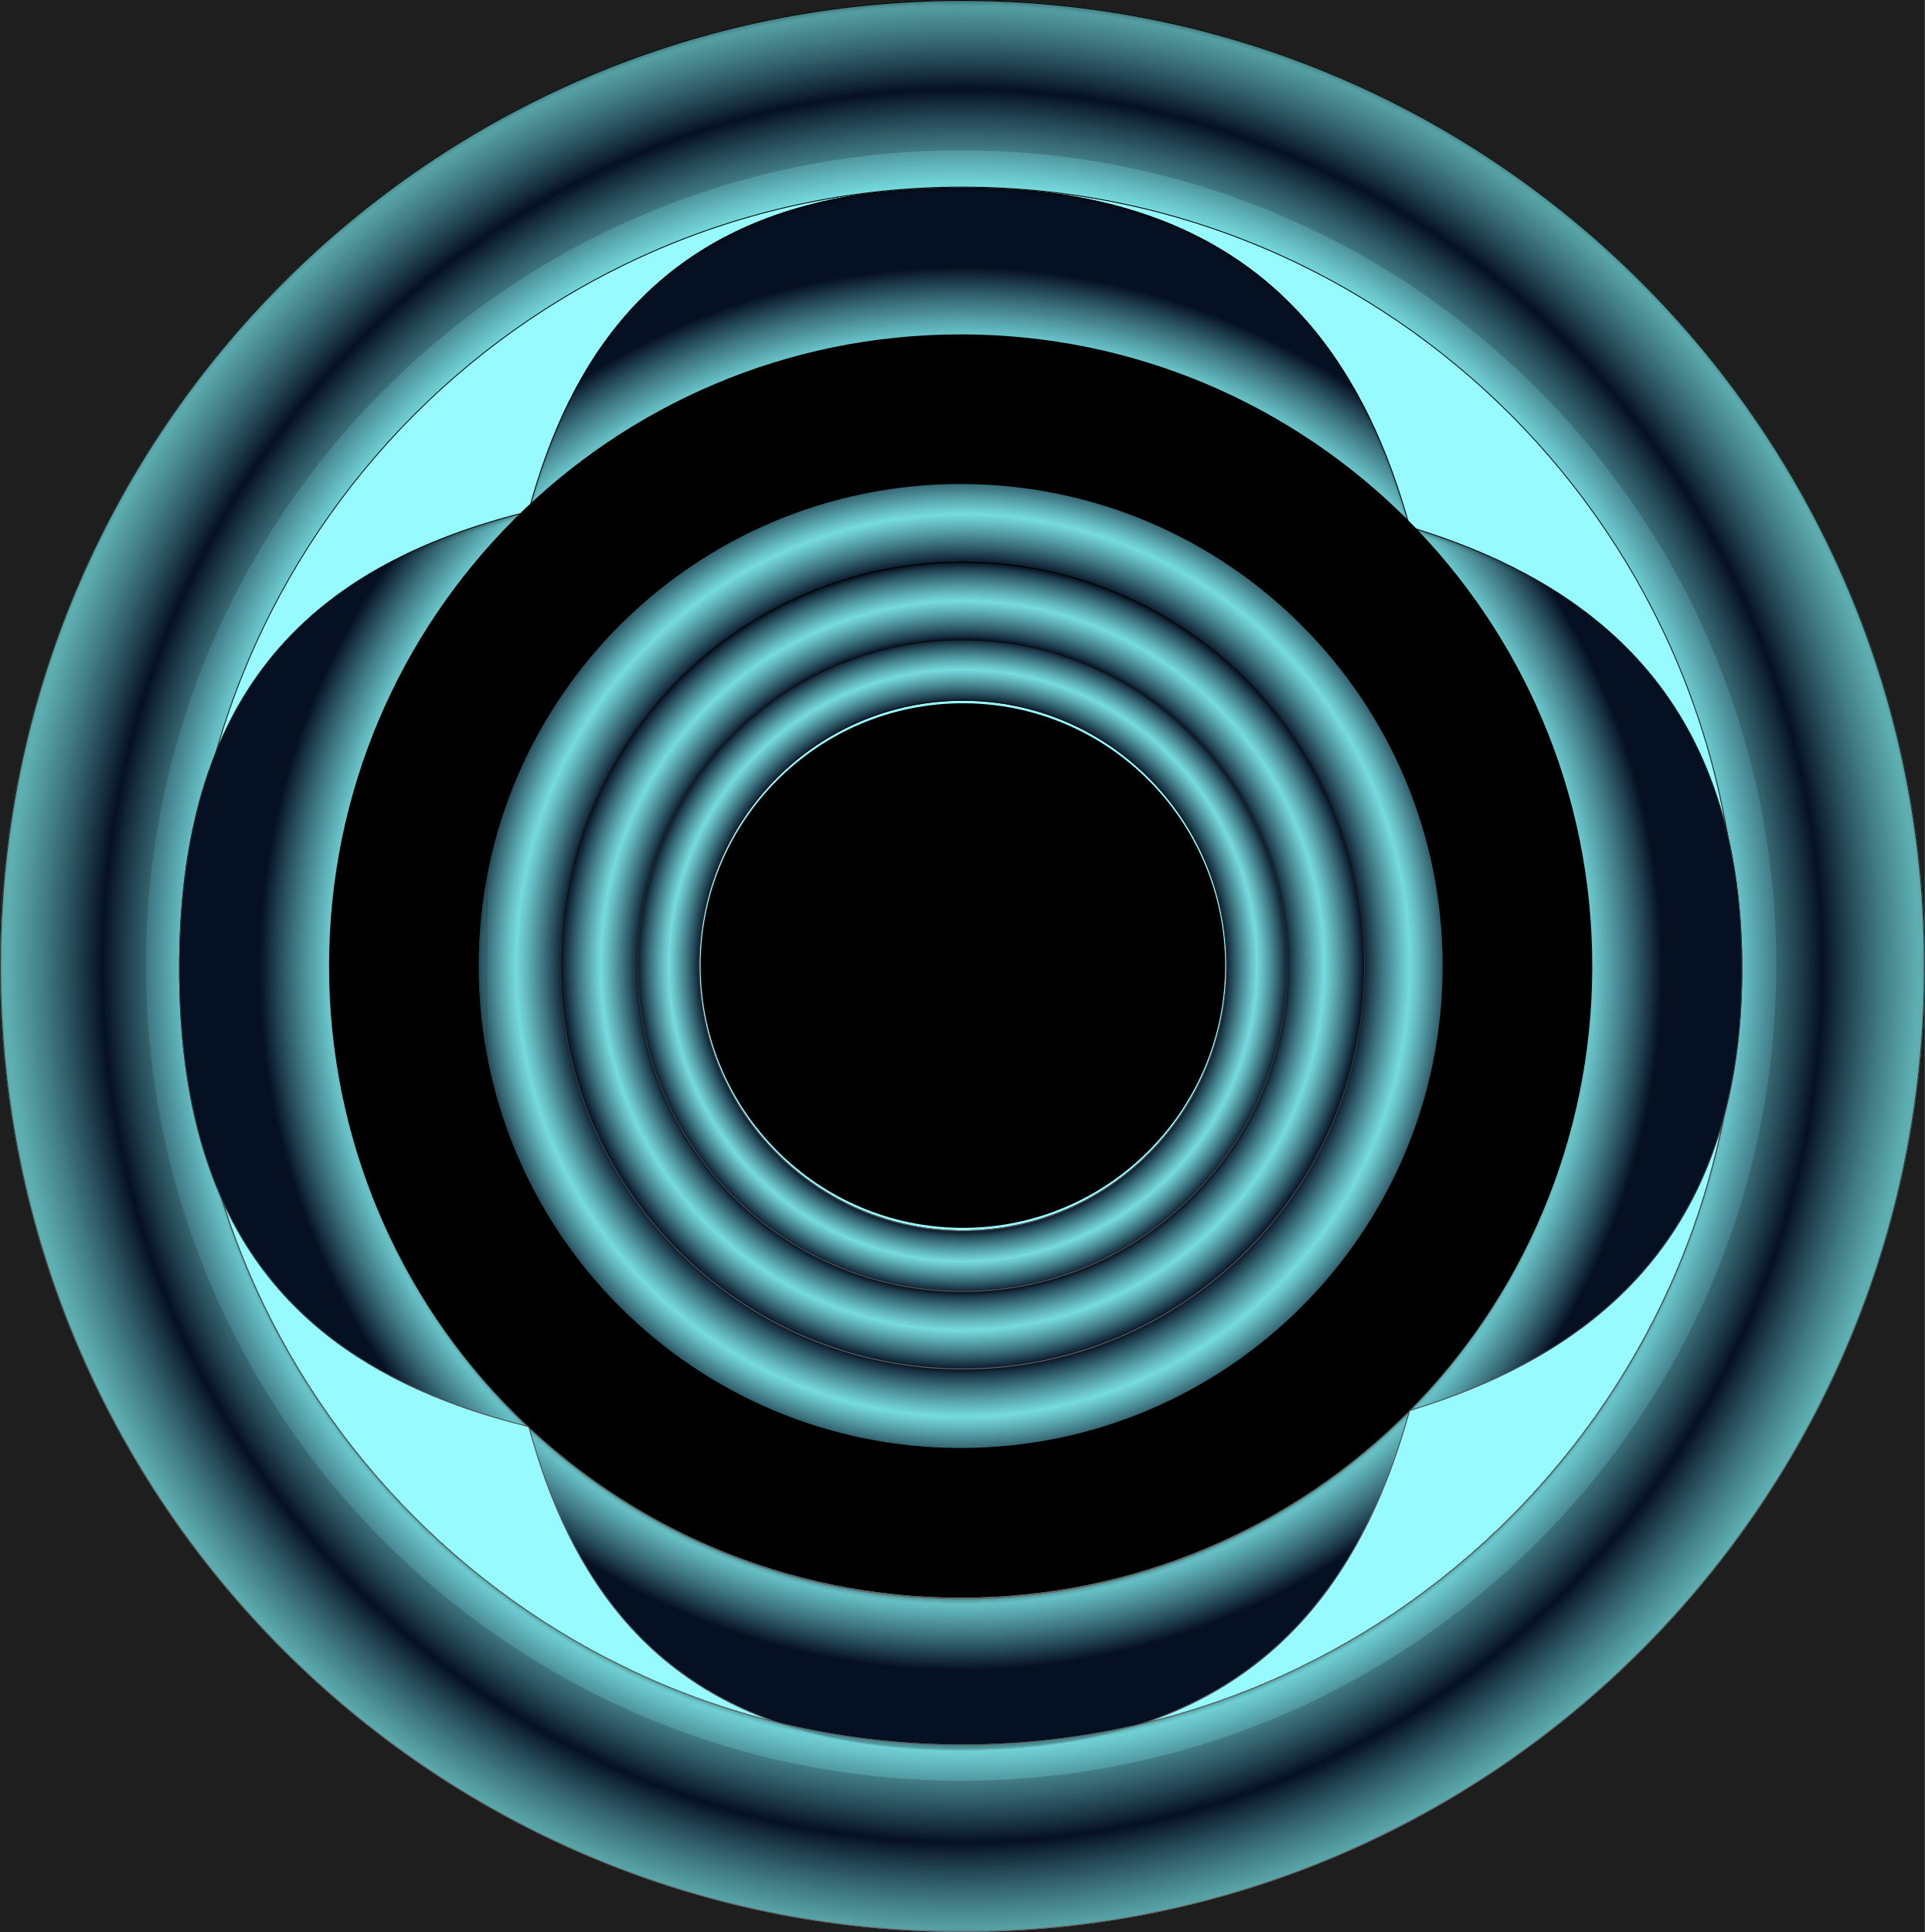
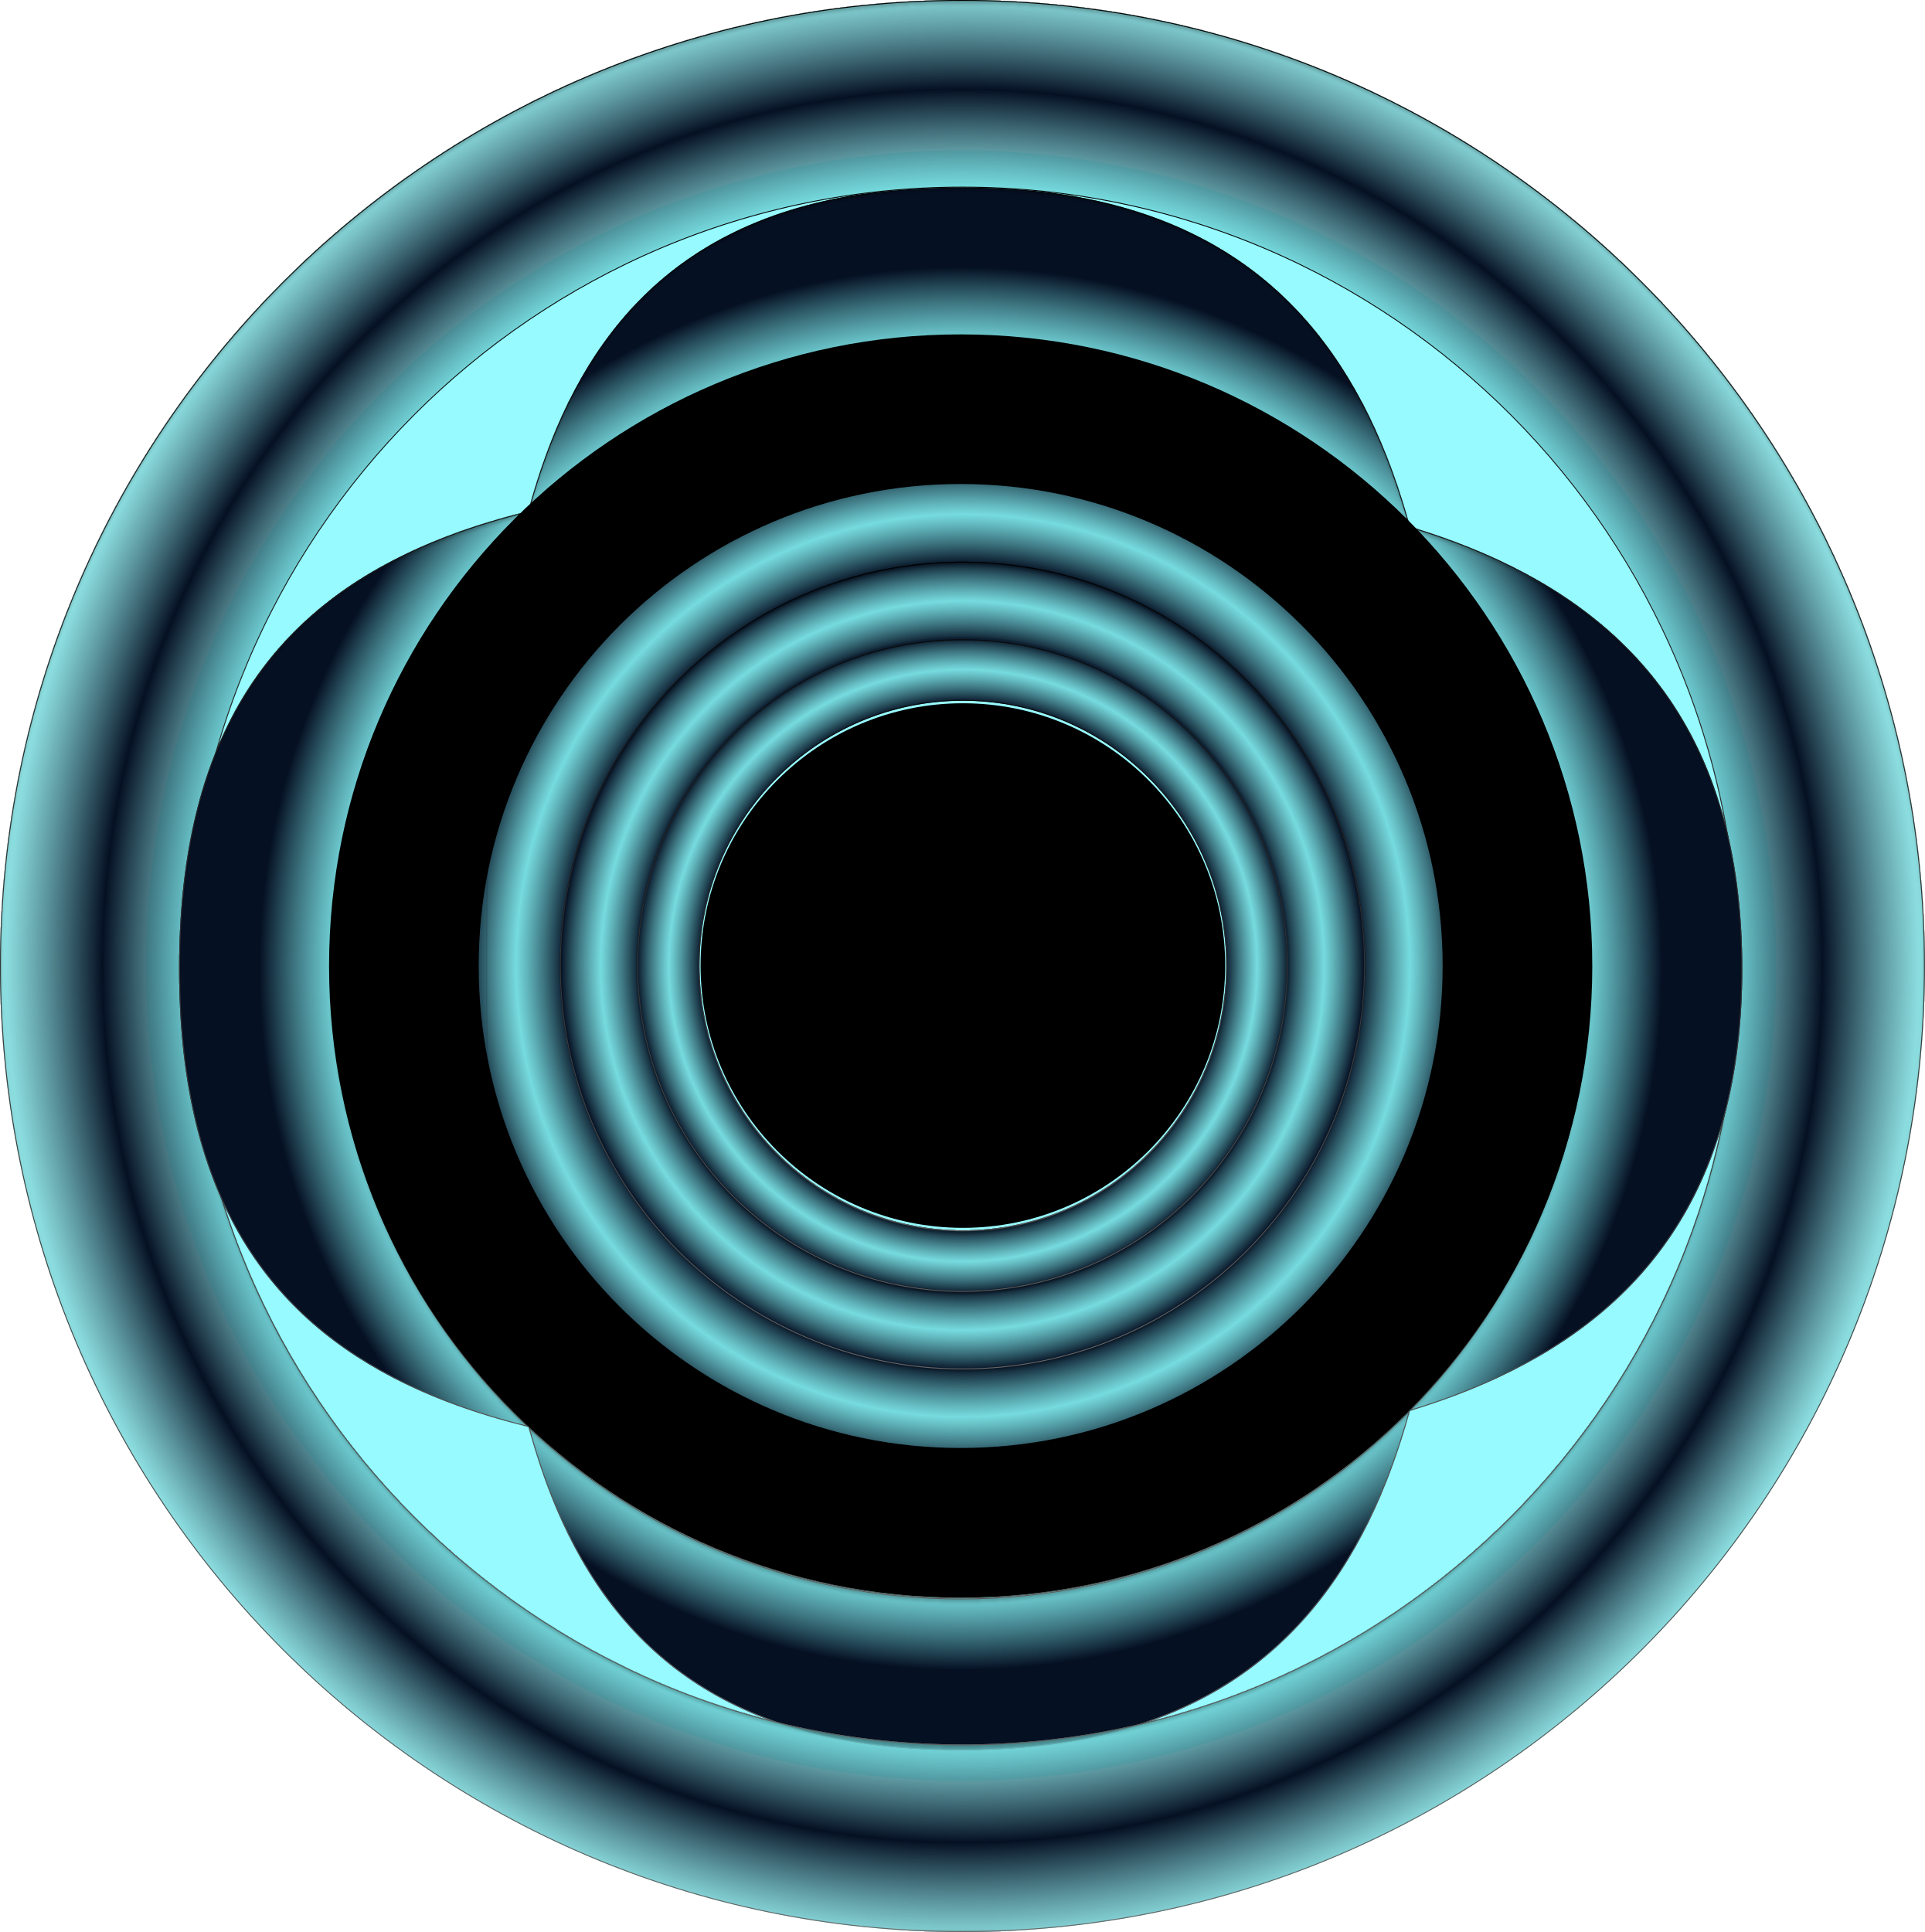
<svg xmlns="http://www.w3.org/2000/svg" width="2176" height="2184" viewBox="0 0 2176 2184" fill="none">
-   <rect width="2176" height="2184" fill="#1E1E1E" />
  <circle cx="1086.5" cy="1091.5" r="921.5" fill="#96FAFF" />
  <g filter="url(#filter0_i_0_1)">
    <path d="M1643.01 1095.01C1643.01 1582.95 1573.95 1978.51 1086.01 1978.51C598.063 1978.51 550.507 1582.95 550.507 1095.01C550.507 607.064 598.063 211.507 1086.01 211.507C1573.95 211.507 1643.01 607.064 1643.01 1095.01ZM374.037 1095.01C374.037 1488.22 692.797 1806.98 1086.01 1806.98C1479.22 1806.98 1797.98 1488.22 1797.98 1095.01C1797.98 701.797 1479.22 383.037 1086.01 383.037C692.797 383.037 374.037 701.797 374.037 1095.01Z" fill="url(#paint0_radial_0_1)" />
  </g>
  <path d="M1593.15 1595.43C1580.84 1639.91 1565.67 1681.45 1547.04 1719.52C1507.94 1799.39 1453.63 1864 1378.63 1908.65C1303.64 1953.3 1207.93 1978.01 1086.01 1978.01C964.088 1978.01 869.723 1953.3 796.745 1908.65C723.77 1864 672.141 1799.4 635.733 1719.53C620.873 1686.93 608.549 1651.79 598.346 1614.43C725.807 1734.14 897.342 1807.48 1086.01 1807.48C1284.46 1807.48 1463.96 1726.34 1593.15 1595.43ZM596.454 578.744C557.418 724.023 550.007 902.35 550.007 1095.01C550.007 1287.66 557.418 1465.99 596.454 1611.27C459.775 1481.62 374.537 1298.27 374.537 1095.01C374.537 891.747 459.775 708.395 596.454 578.744ZM1595.13 598.031C1720.33 726.27 1797.48 901.629 1797.48 1095.01C1797.48 1288.39 1720.33 1463.74 1595.13 1591.98C1633.66 1450.34 1643.51 1279.23 1643.51 1095.01C1643.51 910.788 1633.66 739.677 1595.13 598.031ZM1086.01 212.007C1207.93 212.007 1303.64 236.715 1378.63 281.367C1453.63 326.016 1507.94 390.629 1547.04 470.498C1565.67 508.568 1580.84 550.101 1593.15 594.586C1463.96 463.675 1284.46 382.537 1086.01 382.537C897.342 382.538 725.807 455.869 598.346 575.583C608.549 538.225 620.873 503.086 635.733 470.486C672.141 390.617 723.77 326.01 796.745 281.364C869.723 236.716 964.088 212.007 1086.01 212.007Z" stroke="url(#paint1_linear_0_1)" />
  <g filter="url(#filter1_i_0_1)">
    <path d="M2176 1092C2176 1695.1 1688.89 2184 1088 2184C487.114 2184 0 1695.1 0 1092C0 488.905 487.114 0 1088 0C1688.89 0 2176 488.905 2176 1092ZM211.233 1092C211.233 1578.01 603.775 1971.99 1088 1971.99C1572.22 1971.99 1964.77 1578.01 1964.77 1092C1964.77 605.995 1572.22 212.01 1088 212.01C603.775 212.01 211.233 605.995 211.233 1092Z" fill="url(#paint2_radial_0_1)" />
  </g>
  <path d="M1088 0.5C1688.61 0.5 2175.5 489.179 2175.5 1092C2175.5 1694.82 1688.61 2183.5 1088 2183.5C487.392 2183.5 0.5 1694.82 0.5 1092C0.5 489.179 487.392 0.5 1088 0.5ZM1088 211.51C603.497 211.51 210.733 605.72 210.733 1092C210.733 1578.28 603.497 1972.49 1088 1972.49C1572.5 1972.49 1965.27 1578.28 1965.27 1092C1965.27 605.72 1572.5 211.51 1088 211.51Z" stroke="url(#paint3_linear_0_1)" />
  <g filter="url(#filter2_i_0_1)">
    <path d="M1651 1091.5C1651 1403.26 1399.16 1656 1088.5 1656C777.84 1656 526 1403.26 526 1091.5C526 779.735 777.84 527 1088.5 527C1399.16 527 1651 779.735 1651 1091.5ZM635.208 1091.5C635.208 1342.74 838.154 1546.4 1088.5 1546.4C1338.85 1546.4 1541.79 1342.74 1541.79 1091.5C1541.79 840.264 1338.85 636.597 1088.5 636.597C838.154 636.597 635.208 840.264 635.208 1091.5Z" fill="url(#paint4_radial_0_1)" />
  </g>
  <path d="M1088.5 527.5C1398.88 527.5 1650.5 780.01 1650.5 1091.5C1650.5 1402.99 1398.88 1655.5 1088.5 1655.5C778.118 1655.5 526.5 1402.99 526.5 1091.5C526.5 780.01 778.118 527.5 1088.5 527.5ZM1088.5 636.097C837.876 636.097 634.708 839.989 634.708 1091.5C634.708 1343.01 837.876 1546.9 1088.5 1546.9C1339.12 1546.9 1542.29 1343.01 1542.29 1091.5C1542.29 839.989 1339.12 636.097 1088.5 636.097Z" stroke="url(#paint5_linear_0_1)" />
  <g filter="url(#filter3_i_0_1)">
    <path d="M1458 1091.5C1458 1296.67 1292.57 1463 1088.5 1463C884.431 1463 719 1296.67 719 1091.5C719 886.326 884.431 720 1088.5 720C1292.57 720 1458 886.326 1458 1091.5ZM790.738 1091.5C790.738 1256.84 924.05 1390.87 1088.5 1390.87C1252.95 1390.87 1386.26 1256.84 1386.26 1091.5C1386.26 926.16 1252.95 792.126 1088.5 792.126C924.05 792.126 790.738 926.16 790.738 1091.5Z" fill="url(#paint6_radial_0_1)" />
  </g>
  <path d="M1088.5 720.5C1292.29 720.5 1457.5 886.6 1457.5 1091.5C1457.5 1296.4 1292.29 1462.5 1088.5 1462.5C884.709 1462.5 719.5 1296.4 719.5 1091.5C719.5 886.6 884.709 720.5 1088.5 720.5ZM1088.5 791.626C923.772 791.626 790.237 925.887 790.237 1091.5C790.237 1257.11 923.772 1391.37 1088.5 1391.37C1253.23 1391.37 1386.76 1257.11 1386.76 1091.5C1386.76 925.887 1253.23 791.626 1088.5 791.626Z" stroke="url(#paint7_linear_0_1)" />
  <g filter="url(#filter4_i_0_1)">
    <path d="M1543 1091.5C1543 1343.62 1339.29 1548 1088 1548C836.71 1548 633 1343.62 633 1091.5C633 839.382 836.71 635 1088 635C1339.29 635 1543 839.382 1543 1091.5ZM721.337 1091.5C721.337 1294.67 885.498 1459.37 1088 1459.37C1290.5 1459.37 1454.66 1294.67 1454.66 1091.5C1454.66 888.33 1290.5 723.629 1088 723.629C885.498 723.629 721.337 888.33 721.337 1091.5Z" fill="url(#paint8_radial_0_1)" />
  </g>
  <path d="M1088 635.5C1339.01 635.5 1542.5 839.657 1542.5 1091.5C1542.5 1343.34 1339.01 1547.5 1088 1547.5C836.988 1547.5 633.5 1343.34 633.5 1091.5C633.5 839.657 836.988 635.5 1088 635.5ZM1088 723.129C885.22 723.129 720.838 888.056 720.838 1091.5C720.838 1294.94 885.22 1459.87 1088 1459.87C1290.78 1459.87 1455.16 1294.94 1455.16 1091.5C1455.16 888.056 1290.78 723.129 1088 723.129Z" stroke="url(#paint9_linear_0_1)" />
  <g filter="url(#filter5_i_0_1)">
    <path d="M1969.51 1095.01C1969.51 1582.95 1539.45 1653.51 1051.51 1653.51C563.563 1653.51 202.507 1582.95 202.507 1095.01C202.507 607.064 565.063 537.507 1053.01 537.507C1540.95 537.507 1969.51 607.064 1969.51 1095.01ZM374.037 1095.01C374.037 1488.22 692.797 1806.98 1086.01 1806.98C1479.22 1806.98 1797.98 1488.22 1797.98 1095.01C1797.98 701.797 1479.22 383.037 1086.01 383.037C692.797 383.037 374.037 701.797 374.037 1095.01Z" fill="url(#paint10_radial_0_1)" />
  </g>
  <path d="M1590.8 1596.37C1461.92 1726.13 1283.35 1806.48 1086.01 1806.48C897.824 1806.48 726.707 1733.41 599.47 1614.11C728.434 1645.53 882.376 1654.01 1051.51 1654.01C1248.91 1654.01 1436.91 1642.46 1590.8 1596.37ZM594.615 579.11C458.416 708.88 373.537 892.031 373.537 1095.01C373.537 1298.68 459.001 1482.39 596.021 1612.23C540.466 1598.46 489.615 1580.37 444.259 1556.79C368.706 1517.52 308.404 1463.02 266.985 1387.88C225.562 1312.74 203.007 1216.93 203.007 1095.01C203.007 973.082 225.656 877.334 267.218 802.289C308.778 727.249 369.268 672.875 445.008 633.723C489.8 610.569 539.924 592.74 594.615 579.11ZM1594.76 596.229C1629.74 606.828 1662.93 619.235 1694.02 633.731C1778.02 672.891 1846.76 727.274 1894.5 802.315C1942.24 877.357 1969.01 973.096 1969.01 1095.01C1969.01 1216.92 1942.15 1312.72 1894.26 1387.86C1846.38 1462.99 1777.46 1517.5 1693.27 1556.78C1662.25 1571.26 1629.15 1583.67 1594.28 1594.28C1720.57 1465.72 1798.48 1289.46 1798.48 1095.01C1798.48 900.801 1720.77 724.746 1594.76 596.229ZM1086.01 383.537C1283.6 383.537 1462.38 464.09 1591.3 594.146C1437.79 548.368 1250.21 537.008 1053.01 537.008C882.781 537.008 727.76 545.471 598.049 577.233C725.432 457.141 897.124 383.537 1086.01 383.537Z" stroke="url(#paint11_linear_0_1)" />
  <path d="M1800 1092C1800 1486.33 1480.33 1806 1086 1806C691.669 1806 372 1486.33 372 1092C372 697.669 691.669 378 1086 378C1480.33 378 1800 697.669 1800 1092ZM541.14 1092C541.14 1392.92 785.082 1636.86 1086 1636.86C1386.92 1636.86 1630.86 1392.92 1630.86 1092C1630.86 791.082 1386.92 547.14 1086 547.14C785.082 547.14 541.14 791.082 541.14 1092Z" fill="black" />
  <circle cx="1088.5" cy="1091.5" r="296.5" fill="black" />
  <defs>
    <filter id="filter0_i_0_1" x="374.037" y="211.507" width="1423.94" height="1771" filterUnits="userSpaceOnUse" color-interpolation-filters="sRGB">
      <feFlood flood-opacity="0" result="BackgroundImageFix" />
      <feBlend mode="normal" in="SourceGraphic" in2="BackgroundImageFix" result="shape" />
      <feColorMatrix in="SourceAlpha" type="matrix" values="0 0 0 0 0 0 0 0 0 0 0 0 0 0 0 0 0 0 127 0" result="hardAlpha" />
      <feOffset dy="4" />
      <feGaussianBlur stdDeviation="2" />
      <feComposite in2="hardAlpha" operator="arithmetic" k2="-1" k3="1" />
      <feColorMatrix type="matrix" values="0 0 0 0 0 0 0 0 0 0 0 0 0 0 0 0 0 0 0.25 0" />
      <feBlend mode="normal" in2="shape" result="effect1_innerShadow_0_1" />
    </filter>
    <filter id="filter1_i_0_1" x="0" y="0" width="2176" height="2188" filterUnits="userSpaceOnUse" color-interpolation-filters="sRGB">
      <feFlood flood-opacity="0" result="BackgroundImageFix" />
      <feBlend mode="normal" in="SourceGraphic" in2="BackgroundImageFix" result="shape" />
      <feColorMatrix in="SourceAlpha" type="matrix" values="0 0 0 0 0 0 0 0 0 0 0 0 0 0 0 0 0 0 127 0" result="hardAlpha" />
      <feOffset dy="4" />
      <feGaussianBlur stdDeviation="2" />
      <feComposite in2="hardAlpha" operator="arithmetic" k2="-1" k3="1" />
      <feColorMatrix type="matrix" values="0 0 0 0 0 0 0 0 0 0 0 0 0 0 0 0 0 0 0.25 0" />
      <feBlend mode="normal" in2="shape" result="effect1_innerShadow_0_1" />
    </filter>
    <filter id="filter2_i_0_1" x="526" y="527" width="1125" height="1133" filterUnits="userSpaceOnUse" color-interpolation-filters="sRGB">
      <feFlood flood-opacity="0" result="BackgroundImageFix" />
      <feBlend mode="normal" in="SourceGraphic" in2="BackgroundImageFix" result="shape" />
      <feColorMatrix in="SourceAlpha" type="matrix" values="0 0 0 0 0 0 0 0 0 0 0 0 0 0 0 0 0 0 127 0" result="hardAlpha" />
      <feOffset dy="4" />
      <feGaussianBlur stdDeviation="2" />
      <feComposite in2="hardAlpha" operator="arithmetic" k2="-1" k3="1" />
      <feColorMatrix type="matrix" values="0 0 0 0 0 0 0 0 0 0 0 0 0 0 0 0 0 0 0.25 0" />
      <feBlend mode="normal" in2="shape" result="effect1_innerShadow_0_1" />
    </filter>
    <filter id="filter3_i_0_1" x="719" y="720" width="739" height="747" filterUnits="userSpaceOnUse" color-interpolation-filters="sRGB">
      <feFlood flood-opacity="0" result="BackgroundImageFix" />
      <feBlend mode="normal" in="SourceGraphic" in2="BackgroundImageFix" result="shape" />
      <feColorMatrix in="SourceAlpha" type="matrix" values="0 0 0 0 0 0 0 0 0 0 0 0 0 0 0 0 0 0 127 0" result="hardAlpha" />
      <feOffset dy="4" />
      <feGaussianBlur stdDeviation="2" />
      <feComposite in2="hardAlpha" operator="arithmetic" k2="-1" k3="1" />
      <feColorMatrix type="matrix" values="0 0 0 0 0 0 0 0 0 0 0 0 0 0 0 0 0 0 0.25 0" />
      <feBlend mode="normal" in2="shape" result="effect1_innerShadow_0_1" />
    </filter>
    <filter id="filter4_i_0_1" x="633" y="635" width="910" height="917" filterUnits="userSpaceOnUse" color-interpolation-filters="sRGB">
      <feFlood flood-opacity="0" result="BackgroundImageFix" />
      <feBlend mode="normal" in="SourceGraphic" in2="BackgroundImageFix" result="shape" />
      <feColorMatrix in="SourceAlpha" type="matrix" values="0 0 0 0 0 0 0 0 0 0 0 0 0 0 0 0 0 0 127 0" result="hardAlpha" />
      <feOffset dy="4" />
      <feGaussianBlur stdDeviation="2" />
      <feComposite in2="hardAlpha" operator="arithmetic" k2="-1" k3="1" />
      <feColorMatrix type="matrix" values="0 0 0 0 0 0 0 0 0 0 0 0 0 0 0 0 0 0 0.25 0" />
      <feBlend mode="normal" in2="shape" result="effect1_innerShadow_0_1" />
    </filter>
    <filter id="filter5_i_0_1" x="202.507" y="383.037" width="1767" height="1427.94" filterUnits="userSpaceOnUse" color-interpolation-filters="sRGB">
      <feFlood flood-opacity="0" result="BackgroundImageFix" />
      <feBlend mode="normal" in="SourceGraphic" in2="BackgroundImageFix" result="shape" />
      <feColorMatrix in="SourceAlpha" type="matrix" values="0 0 0 0 0 0 0 0 0 0 0 0 0 0 0 0 0 0 127 0" result="hardAlpha" />
      <feOffset dy="4" />
      <feGaussianBlur stdDeviation="2" />
      <feComposite in2="hardAlpha" operator="arithmetic" k2="-1" k3="1" />
      <feColorMatrix type="matrix" values="0 0 0 0 0 0 0 0 0 0 0 0 0 0 0 0 0 0 0.25 0" />
      <feBlend mode="normal" in2="shape" result="effect1_innerShadow_0_1" />
    </filter>
    <radialGradient id="paint0_radial_0_1" cx="0" cy="0" r="1" gradientUnits="userSpaceOnUse" gradientTransform="translate(1086.01 1095.01) rotate(90) scale(883.5 883.5)">
      <stop offset="0.8" stop-color="#6ED3D6" stop-opacity="0.8" />
      <stop offset="0.9" stop-color="#051023" />
    </radialGradient>
    <linearGradient id="paint1_linear_0_1" x1="1086.01" y1="211.507" x2="1086.01" y2="1978.51" gradientUnits="userSpaceOnUse">
      <stop />
      <stop offset="1" stop-color="#666666" />
    </linearGradient>
    <radialGradient id="paint2_radial_0_1" cx="0" cy="0" r="1" gradientUnits="userSpaceOnUse" gradientTransform="translate(1088 1092) rotate(90) scale(1092 1088)">
      <stop offset="0.8" stop-color="#6ED3D6" stop-opacity="0.8" />
      <stop offset="0.9" stop-color="#051023" />
      <stop offset="1" stop-color="#6ED3D6" stop-opacity="0.8" />
    </radialGradient>
    <linearGradient id="paint3_linear_0_1" x1="1088" y1="0" x2="1088" y2="2184" gradientUnits="userSpaceOnUse">
      <stop />
      <stop offset="1" stop-color="#666666" />
    </linearGradient>
    <radialGradient id="paint4_radial_0_1" cx="0" cy="0" r="1" gradientUnits="userSpaceOnUse" gradientTransform="translate(1088.5 1091.5) rotate(90) scale(564.5 562.5)">
      <stop offset="0.8" stop-color="#051023" />
      <stop offset="0.9" stop-color="#6ED3D6" stop-opacity="0.8" />
      <stop offset="1" stop-color="#051023" />
    </radialGradient>
    <linearGradient id="paint5_linear_0_1" x1="1088.5" y1="527" x2="1088.5" y2="1656" gradientUnits="userSpaceOnUse">
      <stop />
      <stop offset="1" stop-color="#666666" />
    </linearGradient>
    <radialGradient id="paint6_radial_0_1" cx="0" cy="0" r="1" gradientUnits="userSpaceOnUse" gradientTransform="translate(1088.5 1091.5) rotate(90) scale(371.5 369.5)">
      <stop offset="0.8" stop-color="#051023" />
      <stop offset="0.9" stop-color="#6ED3D6" stop-opacity="0.8" />
      <stop offset="1" stop-color="#051023" />
    </radialGradient>
    <linearGradient id="paint7_linear_0_1" x1="1088.5" y1="720" x2="1088.5" y2="1463" gradientUnits="userSpaceOnUse">
      <stop />
      <stop offset="1" stop-color="#666666" />
    </linearGradient>
    <radialGradient id="paint8_radial_0_1" cx="0" cy="0" r="1" gradientUnits="userSpaceOnUse" gradientTransform="translate(1088 1091.5) rotate(90) scale(456.5 455)">
      <stop offset="0.8" stop-color="#051023" />
      <stop offset="0.9" stop-color="#6ED3D6" stop-opacity="0.8" />
      <stop offset="1" stop-color="#051023" />
    </radialGradient>
    <linearGradient id="paint9_linear_0_1" x1="1088" y1="635" x2="1088" y2="1548" gradientUnits="userSpaceOnUse">
      <stop />
      <stop offset="1" stop-color="#666666" />
    </linearGradient>
    <radialGradient id="paint10_radial_0_1" cx="0" cy="0" r="1" gradientUnits="userSpaceOnUse" gradientTransform="translate(1086.01 1095.01) rotate(90) scale(883.5 883.5)">
      <stop offset="0.8" stop-color="#6ED3D6" stop-opacity="0.8" />
      <stop offset="0.9" stop-color="#051023" />
    </radialGradient>
    <linearGradient id="paint11_linear_0_1" x1="1086.01" y1="211.507" x2="1086.01" y2="1978.51" gradientUnits="userSpaceOnUse">
      <stop />
      <stop offset="1" stop-color="#666666" />
    </linearGradient>
  </defs>
</svg>
